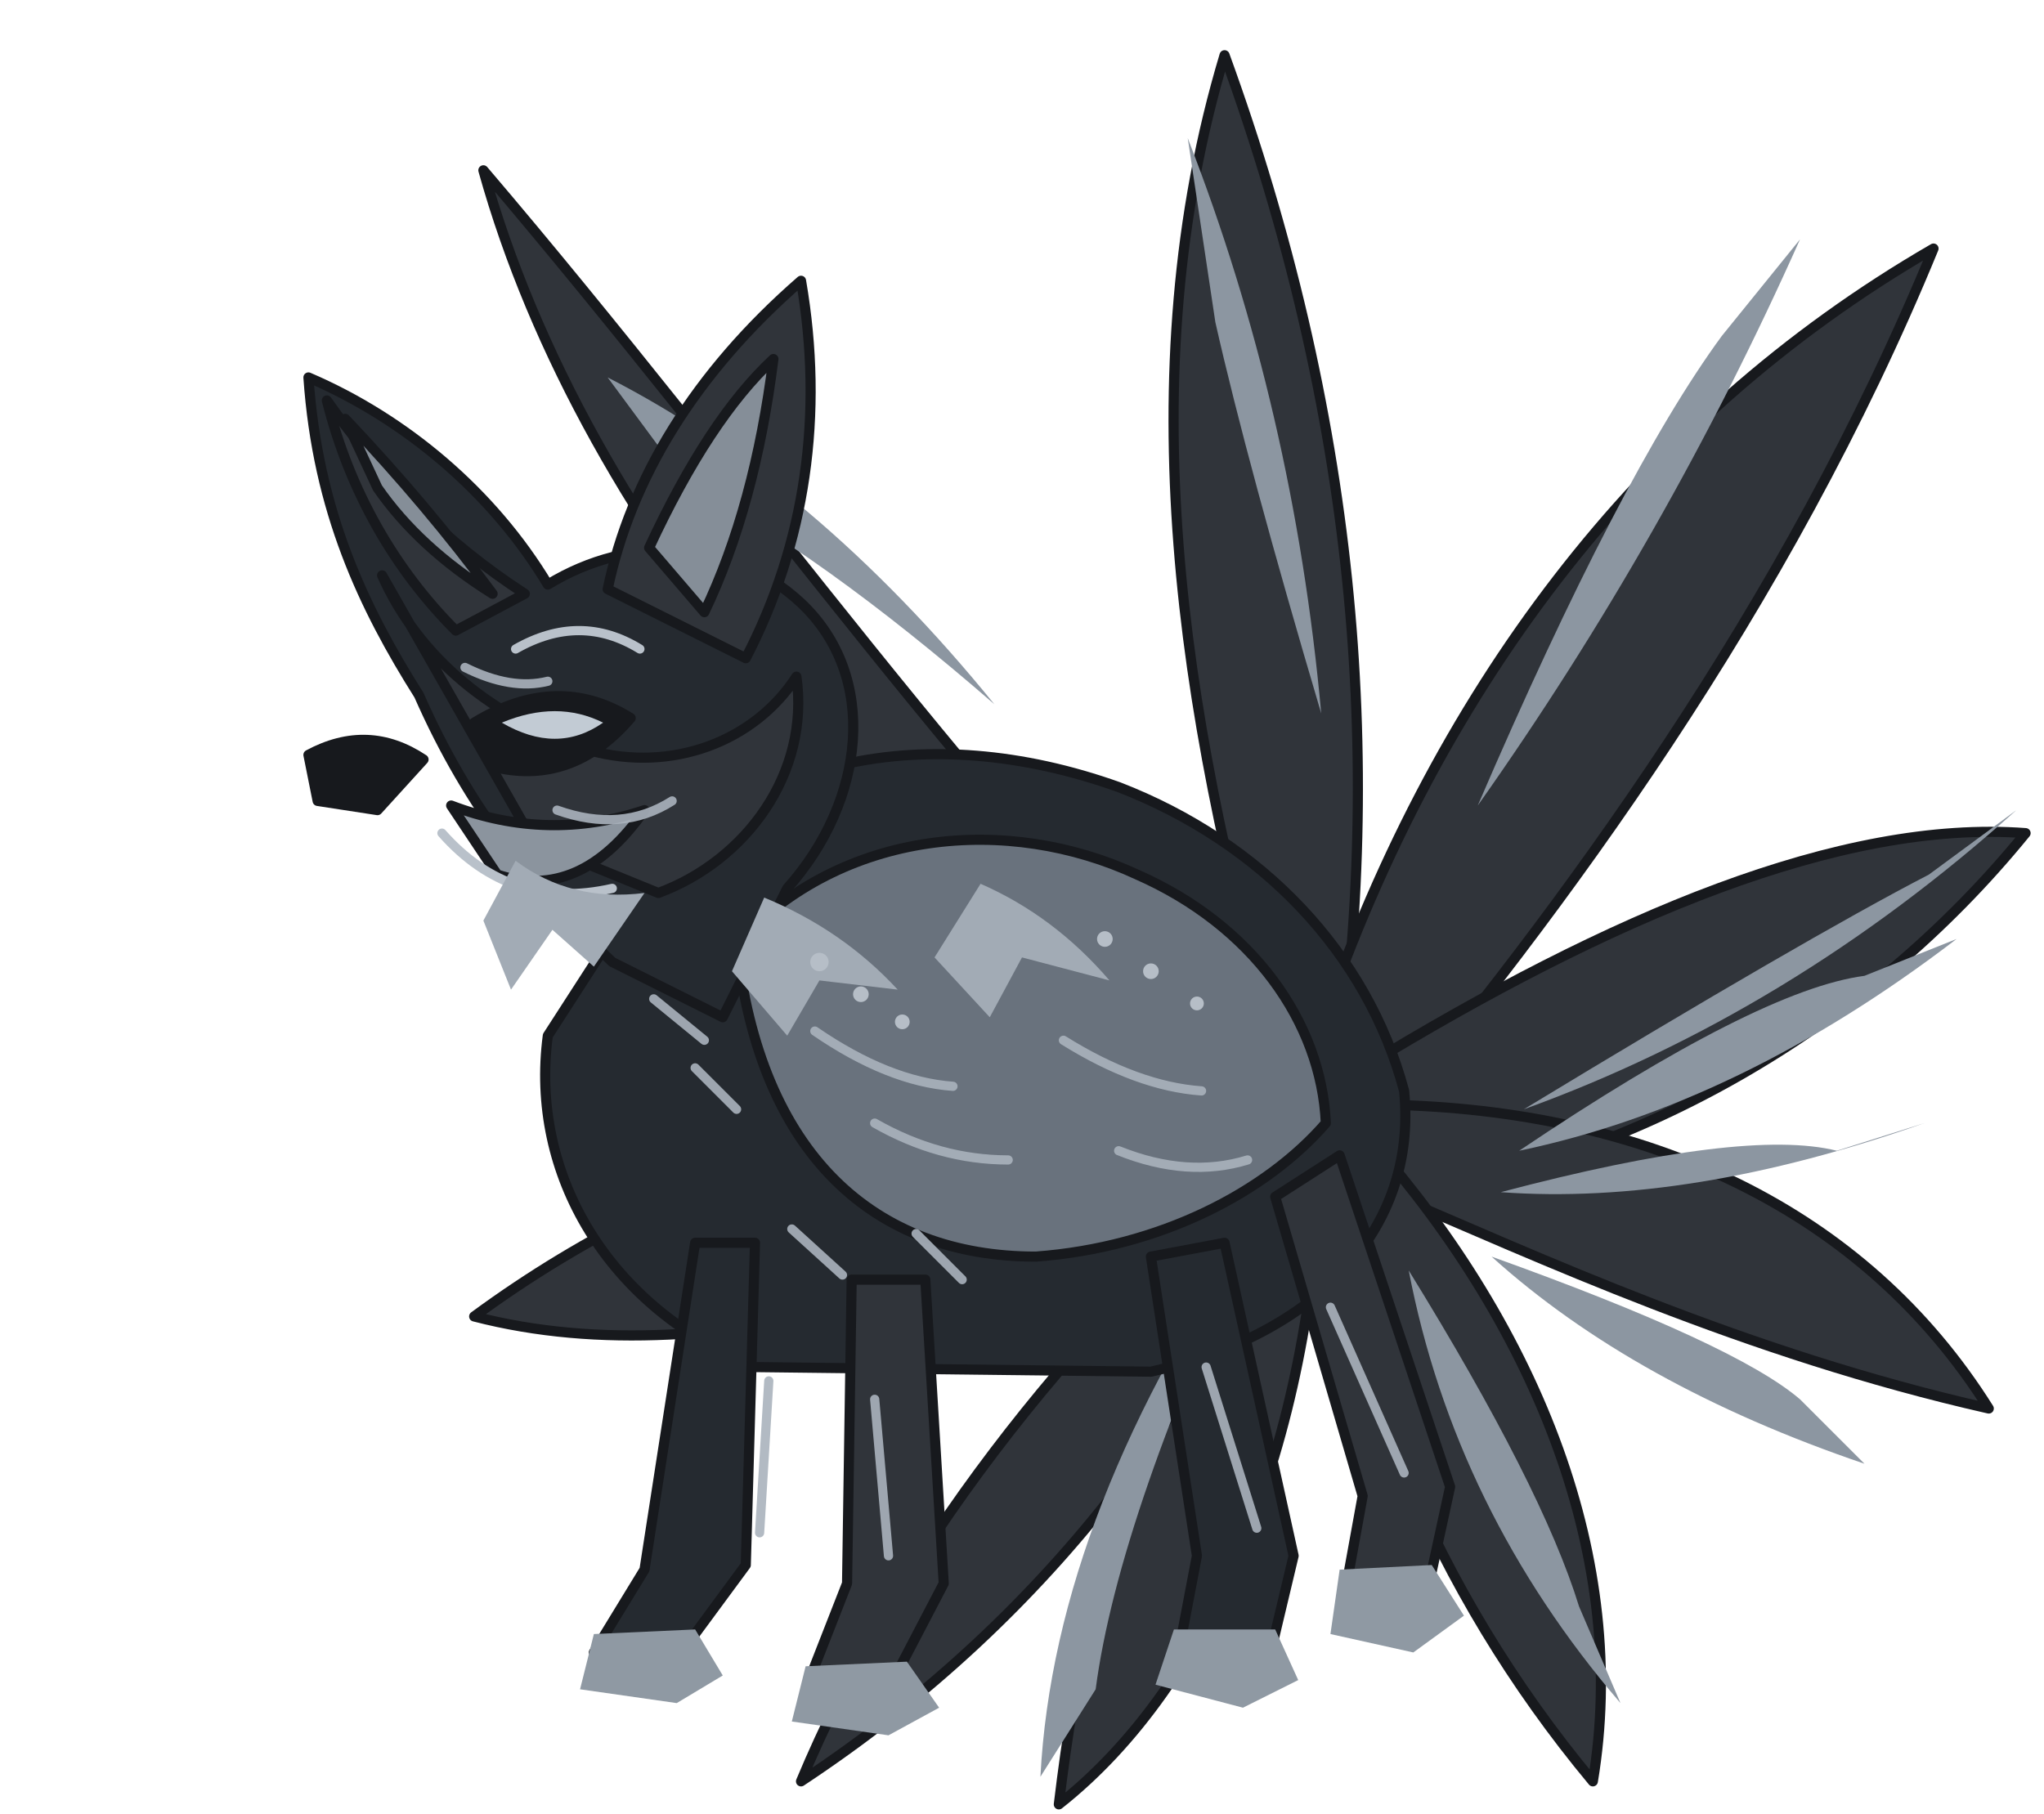
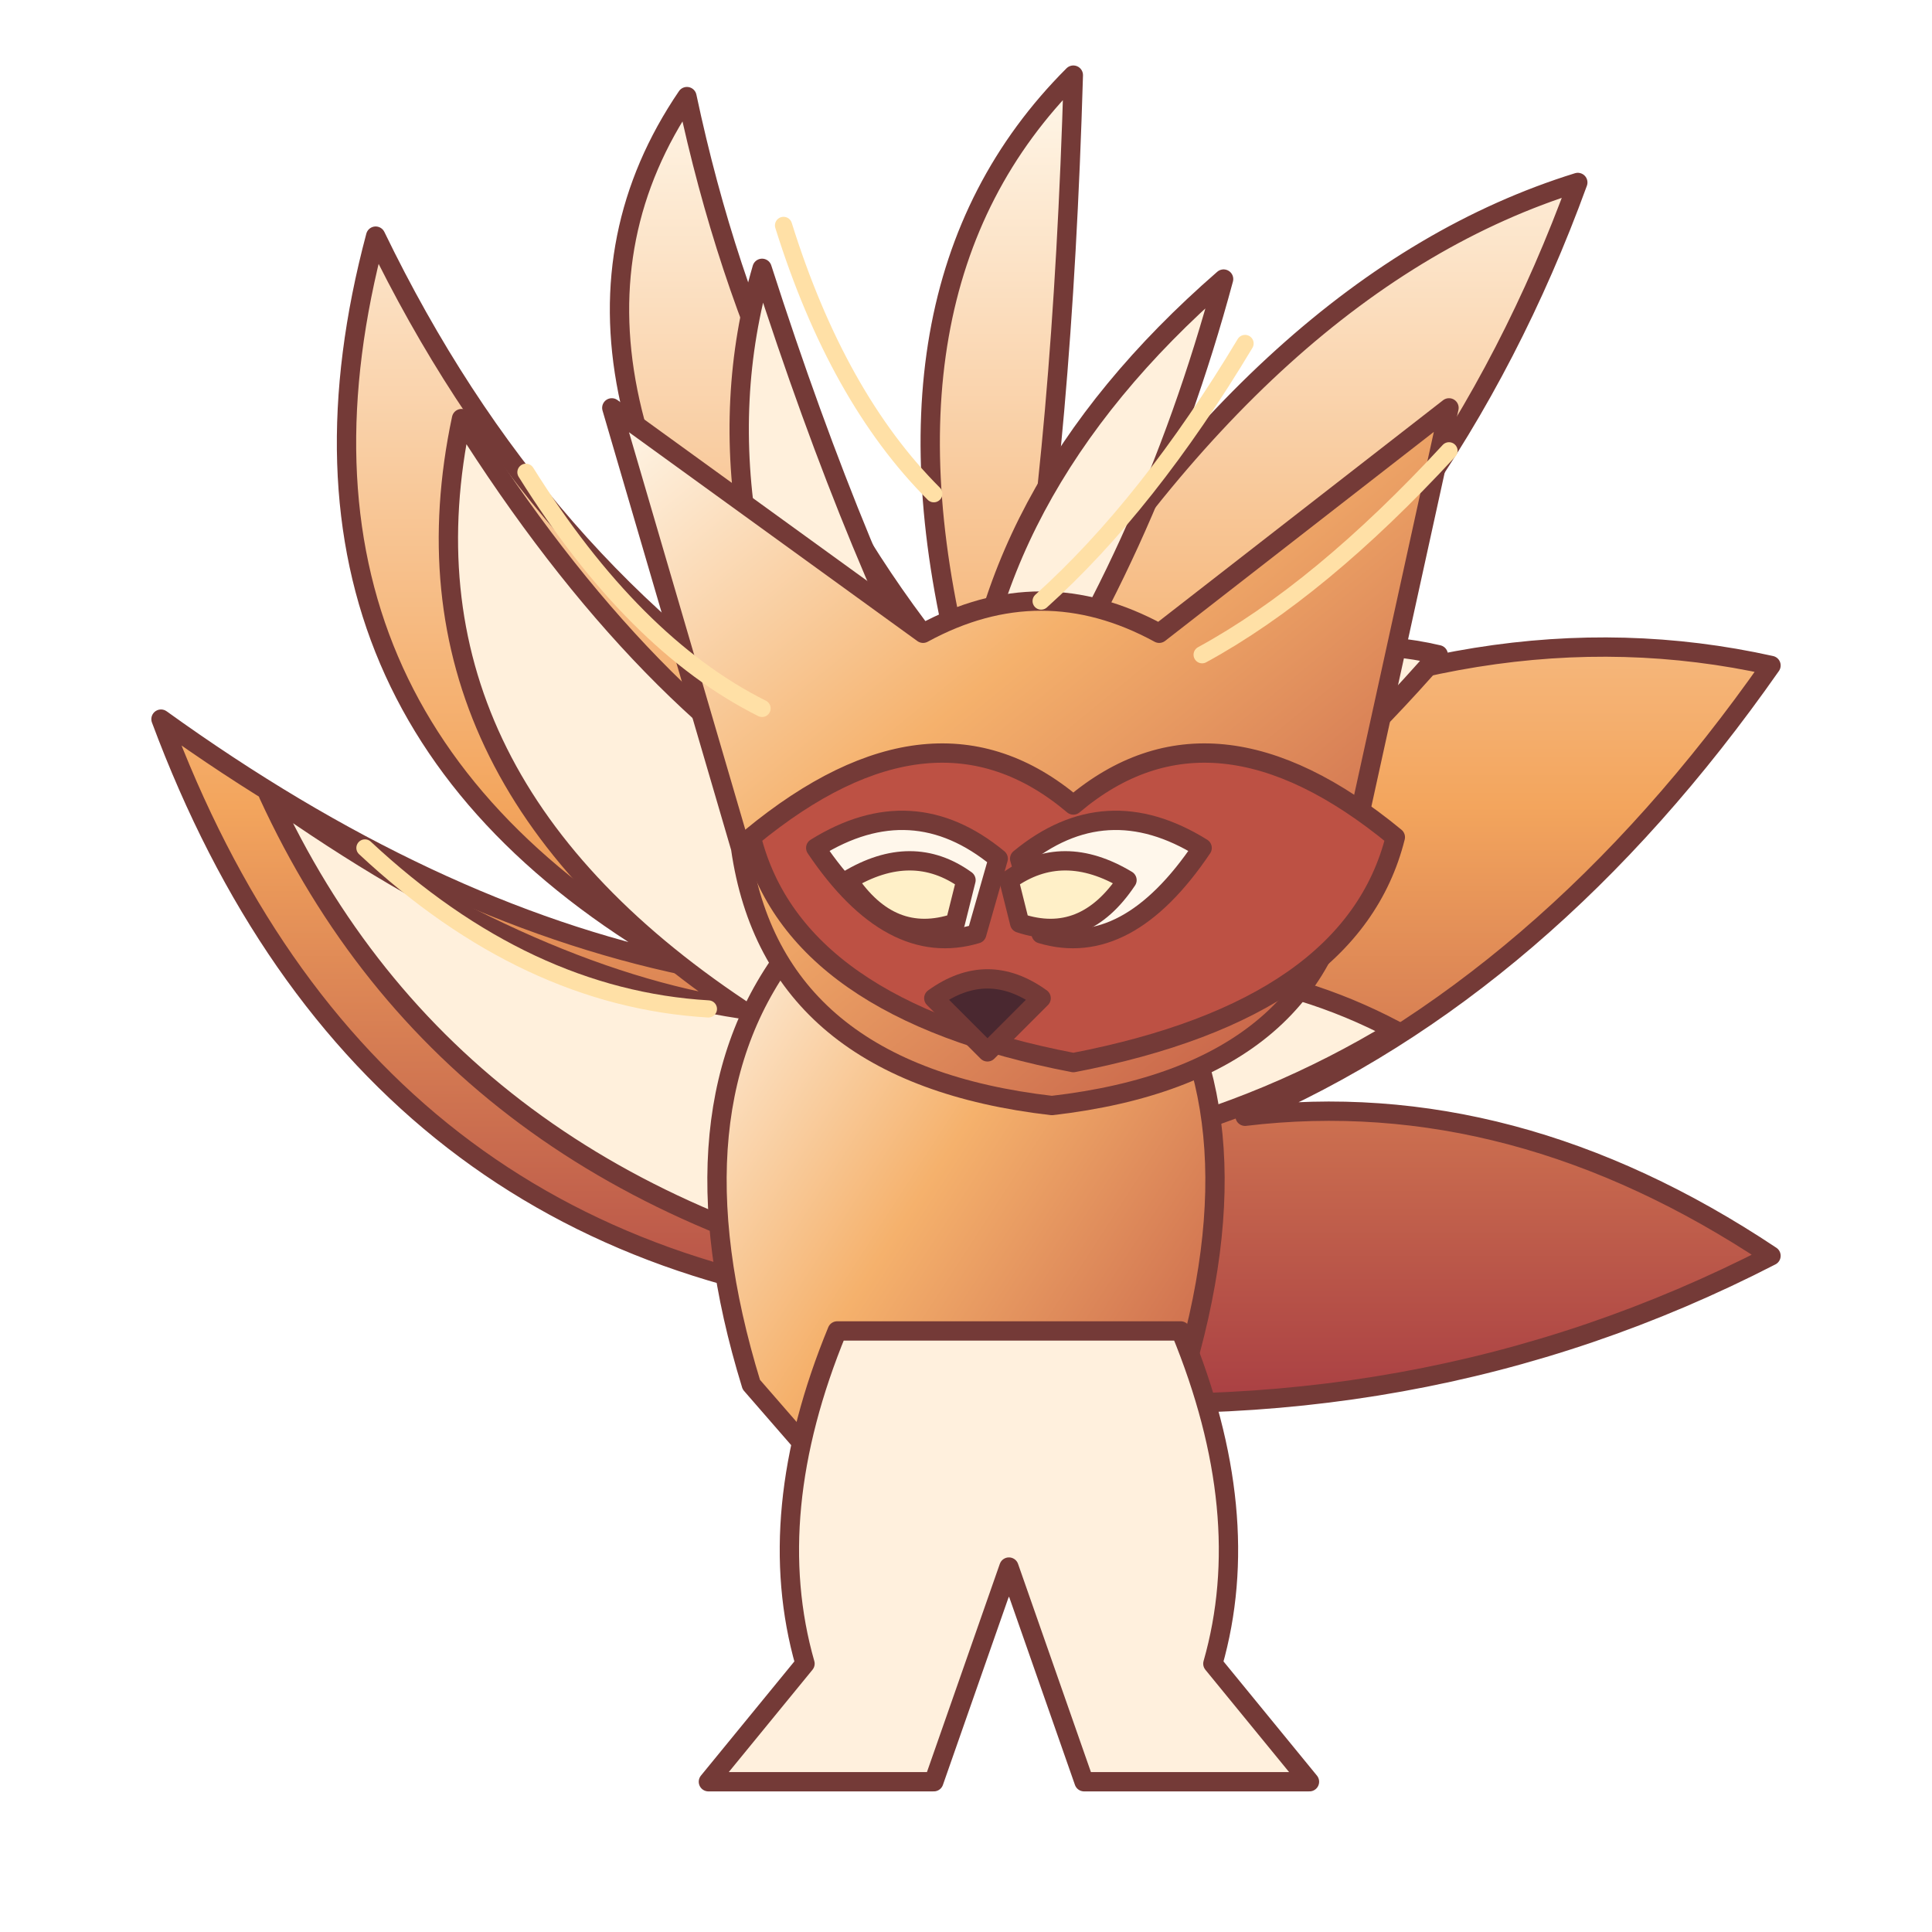
- <svg xmlns="http://www.w3.org/2000/svg" width="444" height="394" viewBox="0 0 444 394">
-   <g stroke="#17191d" stroke-width="2.2" stroke-linejoin="round" stroke-linecap="round">
-     <g>
-       <path fill="#30343a" d="M267 228 C216 181 163 105 105 37 C127 116 194 194 278 247 Z" />
-       <path fill="#30343a" d="M276 224 C257 155 245 82 266 12 C294 89 301 164 290 237 Z" />
-       <path fill="#30343a" d="M286 226 C311 151 356 91 420 54 C388 132 339 198 298 247 Z" />
-       <path fill="#30343a" d="M296 232 C350 199 400 178 440 181 C405 224 355 252 303 260 Z" />
-       <path fill="#30343a" d="M301 240 C358 241 405 263 432 306 C379 294 334 273 301 259 Z" />
-       <path fill="#30343a" d="M298 248 C334 289 354 339 346 387 C311 345 292 296 288 253 Z" />
-       <path fill="#30343a" d="M287 251 C285 314 263 366 230 392 C237 333 254 282 278 247 Z" />
-       <path fill="#30343a" d="M278 250 C231 290 194 339 174 387 C230 350 264 301 284 250 Z" />
-       <path fill="#30343a" d="M268 242 C209 235 152 250 103 286 C157 300 222 276 281 250 Z" />
+ <svg xmlns="http://www.w3.org/2000/svg" viewBox="0 0 900 900">
+   <defs>
+     <linearGradient id="fur" x2="1" y2="1">
+       <stop stop-color="#fff8ec" />
+       <stop offset=".42" stop-color="#f5b16c" />
+       <stop offset="1" stop-color="#b94b3e" />
+     </linearGradient>
+     <linearGradient id="tails" x2="0" y2="1">
+       <stop stop-color="#fff8eb" />
+       <stop offset=".55" stop-color="#f3a55d" />
+       <stop offset="1" stop-color="#a93f43" />
+     </linearGradient>
+   </defs>
+   <g stroke="#743a37" stroke-width="9" stroke-linejoin="round" stroke-linecap="round">
+     <g fill="url(#tails)">
+       <path d="M430 610Q170 590 75 335q125 90 245 115Q115 335 175 110q75 155 205 235Q235 170 320 45q35 165 130 275Q400 135 500 35q-5 170-25 285Q590 130 735 85q-60 165-190 270 145-75 280-45-105 150-245 210 125-15 245 65-165 85-360 65Z" />
+       <path fill="#fff0dc" d="M435 600Q210 555 125 370q120 85 220 100Q180 360 215 195q85 135 185 190Q320 245 355 125q45 140 95 230Q455 230 570 130q-35 130-105 230 120-75 205-55-100 115-210 155 105-25 190 20-115 70-260 65Z" />
    </g>
-     <g fill="#8c96a1" stroke="none">
-       <path d="M132 82 Q177 105 216 153 Q178 120 149 105 Z" />
-       <path d="M258 30 Q281 89 287 155 Q271 101 264 70 Z" />
-       <path d="M391 52 Q362 117 321 175 Q352 103 374 73 Z" />
-       <path d="M438 176 Q389 220 331 241 Q392 204 419 190 Z" />
-       <path d="M425 204 Q378 240 330 250 Q382 215 405 212 Z" />
-       <path d="M418 244 Q367 262 326 259 Q379 245 399 250 Z" />
-       <path d="M405 318 Q355 301 324 273 Q377 292 391 304 Z" />
-       <path d="M352 370 Q316 328 306 276 Q335 323 343 349 Z" />
-       <path d="M226 386 Q229 328 274 263 Q243 329 238 367 Z" />
-     </g>
-     <path fill="#252a30" d="M139 194 C161 165 201 156 243 171 C274 183 297 207 305 237 C308 267 286 290 250 298 L164 297 C132 284 115 255 119 225 Z" />
-     <path fill="#69727d" d="M160 205 C183 180 219 177 247 190 C272 201 287 222 288 244 C275 259 252 271 225 273 C190 273 165 251 160 205 Z" />
-     <path fill="#252a30" d="M133 209 C116 193 102 176 91 151 C79 132 69 111 67 82 C88 91 107 107 119 127 C137 116 159 117 174 131 C191 147 188 174 171 193 L157 221 Z" />
-     <path fill="#30343a" d="M83 125 C91 143 107 156 128 163 C146 168 164 161 173 147 C176 168 162 187 143 194 L116 183 Z" />
-     <path fill="#30343a" d="M71 87 C83 104 97 118 114 129 L99 137 C86 124 76 107 71 87 Z" />
-     <path fill="#30343a" d="M132 128 C137 104 151 81 174 61 C179 90 175 118 162 143 Z" />
-     <path fill="#858e98" d="M141 119 Q154 91 168 78 Q164 110 153 133 Z" />
-     <path fill="#858e98" d="M75 91 Q93 110 107 129 Q91 119 82 106 Z" />
-     <path fill="#17191d" d="M103 157 Q121 146 137 156 Q125 170 109 167 Z" />
-     <path fill="#c2cbd4" stroke="none" d="M109 157 Q121 152 131 157 Q121 164 109 157 Z" />
-     <path fill="#17191d" d="M67 164 Q80 157 92 165 L82 176 L69 174 Z" />
-     <path fill="#8b949e" d="M98 175 Q119 183 140 176 Q126 196 108 190 Z" />
-     <path fill="none" stroke="#b9c1ca" stroke-width="2" d="M96 181 Q111 198 133 193 M112 141 Q126 133 139 141" />
-     <path fill="#252a30" d="M151 270 L164 270 L162 340 L148 359 L129 359 L140 341 Z" />
-     <path fill="#30343a" d="M185 278 L201 278 L205 344 L193 367 L175 367 L184 344 Z" />
-     <path fill="#252a30" d="M250 273 L266 270 L281 338 L276 359 L256 359 L260 338 Z" />
-     <path fill="#30343a" d="M277 260 L291 251 L315 323 L310 346 L292 347 L296 325 Z" />
-     <g fill="#8f99a3" stroke="none">
-       <path d="M129 355 L151 354 L157 364 L147 370 L126 367 Z M175 362 L197 361 L204 371 L193 377 L172 374 Z M255 354 L277 354 L282 365 L270 371 L251 366 Z M291 341 L311 340 L318 351 L307 359 L289 355 Z" />
-     </g>
-     <path fill="#a2abb5" stroke="none" d="M112 187 Q124 196 140 194 L129 210 L120 202 L111 215 L105 200 Z M166 195 Q183 202 195 215 L178 213 L171 225 L159 211 Z M213 192 Q229 199 241 213 L222 208 L215 221 L203 208 Z" />
-     <g fill="none" stroke="#aab3bd" stroke-width="2" opacity=".9">
-       <path d="M177 224 Q193 235 207 236 M190 244 Q204 252 219 252 M231 226 Q247 236 261 237 M243 250 Q258 256 271 252" />
-       <path d="M142 217 L153 226 M151 232 L160 241 M172 267 L183 277 M199 268 L209 278" />
-       <path d="M101 145 Q111 150 119 148 M121 176 Q135 181 146 174" />
-       <path d="M167 300 L165 333 M190 304 L193 338 M262 297 L273 332 M289 284 L305 320" />
-     </g>
-     <g fill="#b6bec7" stroke="none">
-       <circle cx="178" cy="209" r="2" />
-       <circle cx="187" cy="216" r="1.7" />
-       <circle cx="196" cy="222" r="1.6" />
-       <circle cx="240" cy="204" r="1.7" />
-       <circle cx="250" cy="211" r="1.7" />
-       <circle cx="260" cy="218" r="1.5" />
-     </g>
+     <path fill="url(#fur)" d="M370 440q80-75 160 0 60 75 20 205l-100 115-100-115q-40-130 20-205Z" />
+     <path fill="url(#fur)" d="M345 395 285 190l145 105q55-30 110 0l135-105-45 205q-10 105-140 120-130-15-145-120Z" />
+     <path fill="#bd5144" d="M350 390q85-70 150-15 65-55 150 15-20 80-150 105-130-25-150-105Z" />
+     <path fill="#fff7eb" d="M380 395q45-28 85 5l-10 35q-40 12-75-40m95 5q40-33 85-5-35 52-75 40Z" />
+     <path fill="#4a2830" d="M435 465q25-18 50 0l-25 25Z" />
+     <path fill="#fff0dd" d="M390 620q-35 85-15 155l-45 55h105l35-100 35 100h105l-45-55q20-70-15-155Z" />
+     <path fill="none" stroke="#ffe0a6" stroke-width="8" d="M170 395q75 70 160 75M245 220q50 80 110 110M365 105q25 80 70 125m145-70q-45 75-95 120m190-70q-60 65-115 95" />
+     <path fill="#fff0c8" d="M395 410q30-18 55 0l-5 20q-30 10-50-20m75 0q25-18 55 0-20 30-50 20Z" />
  </g>
</svg>
